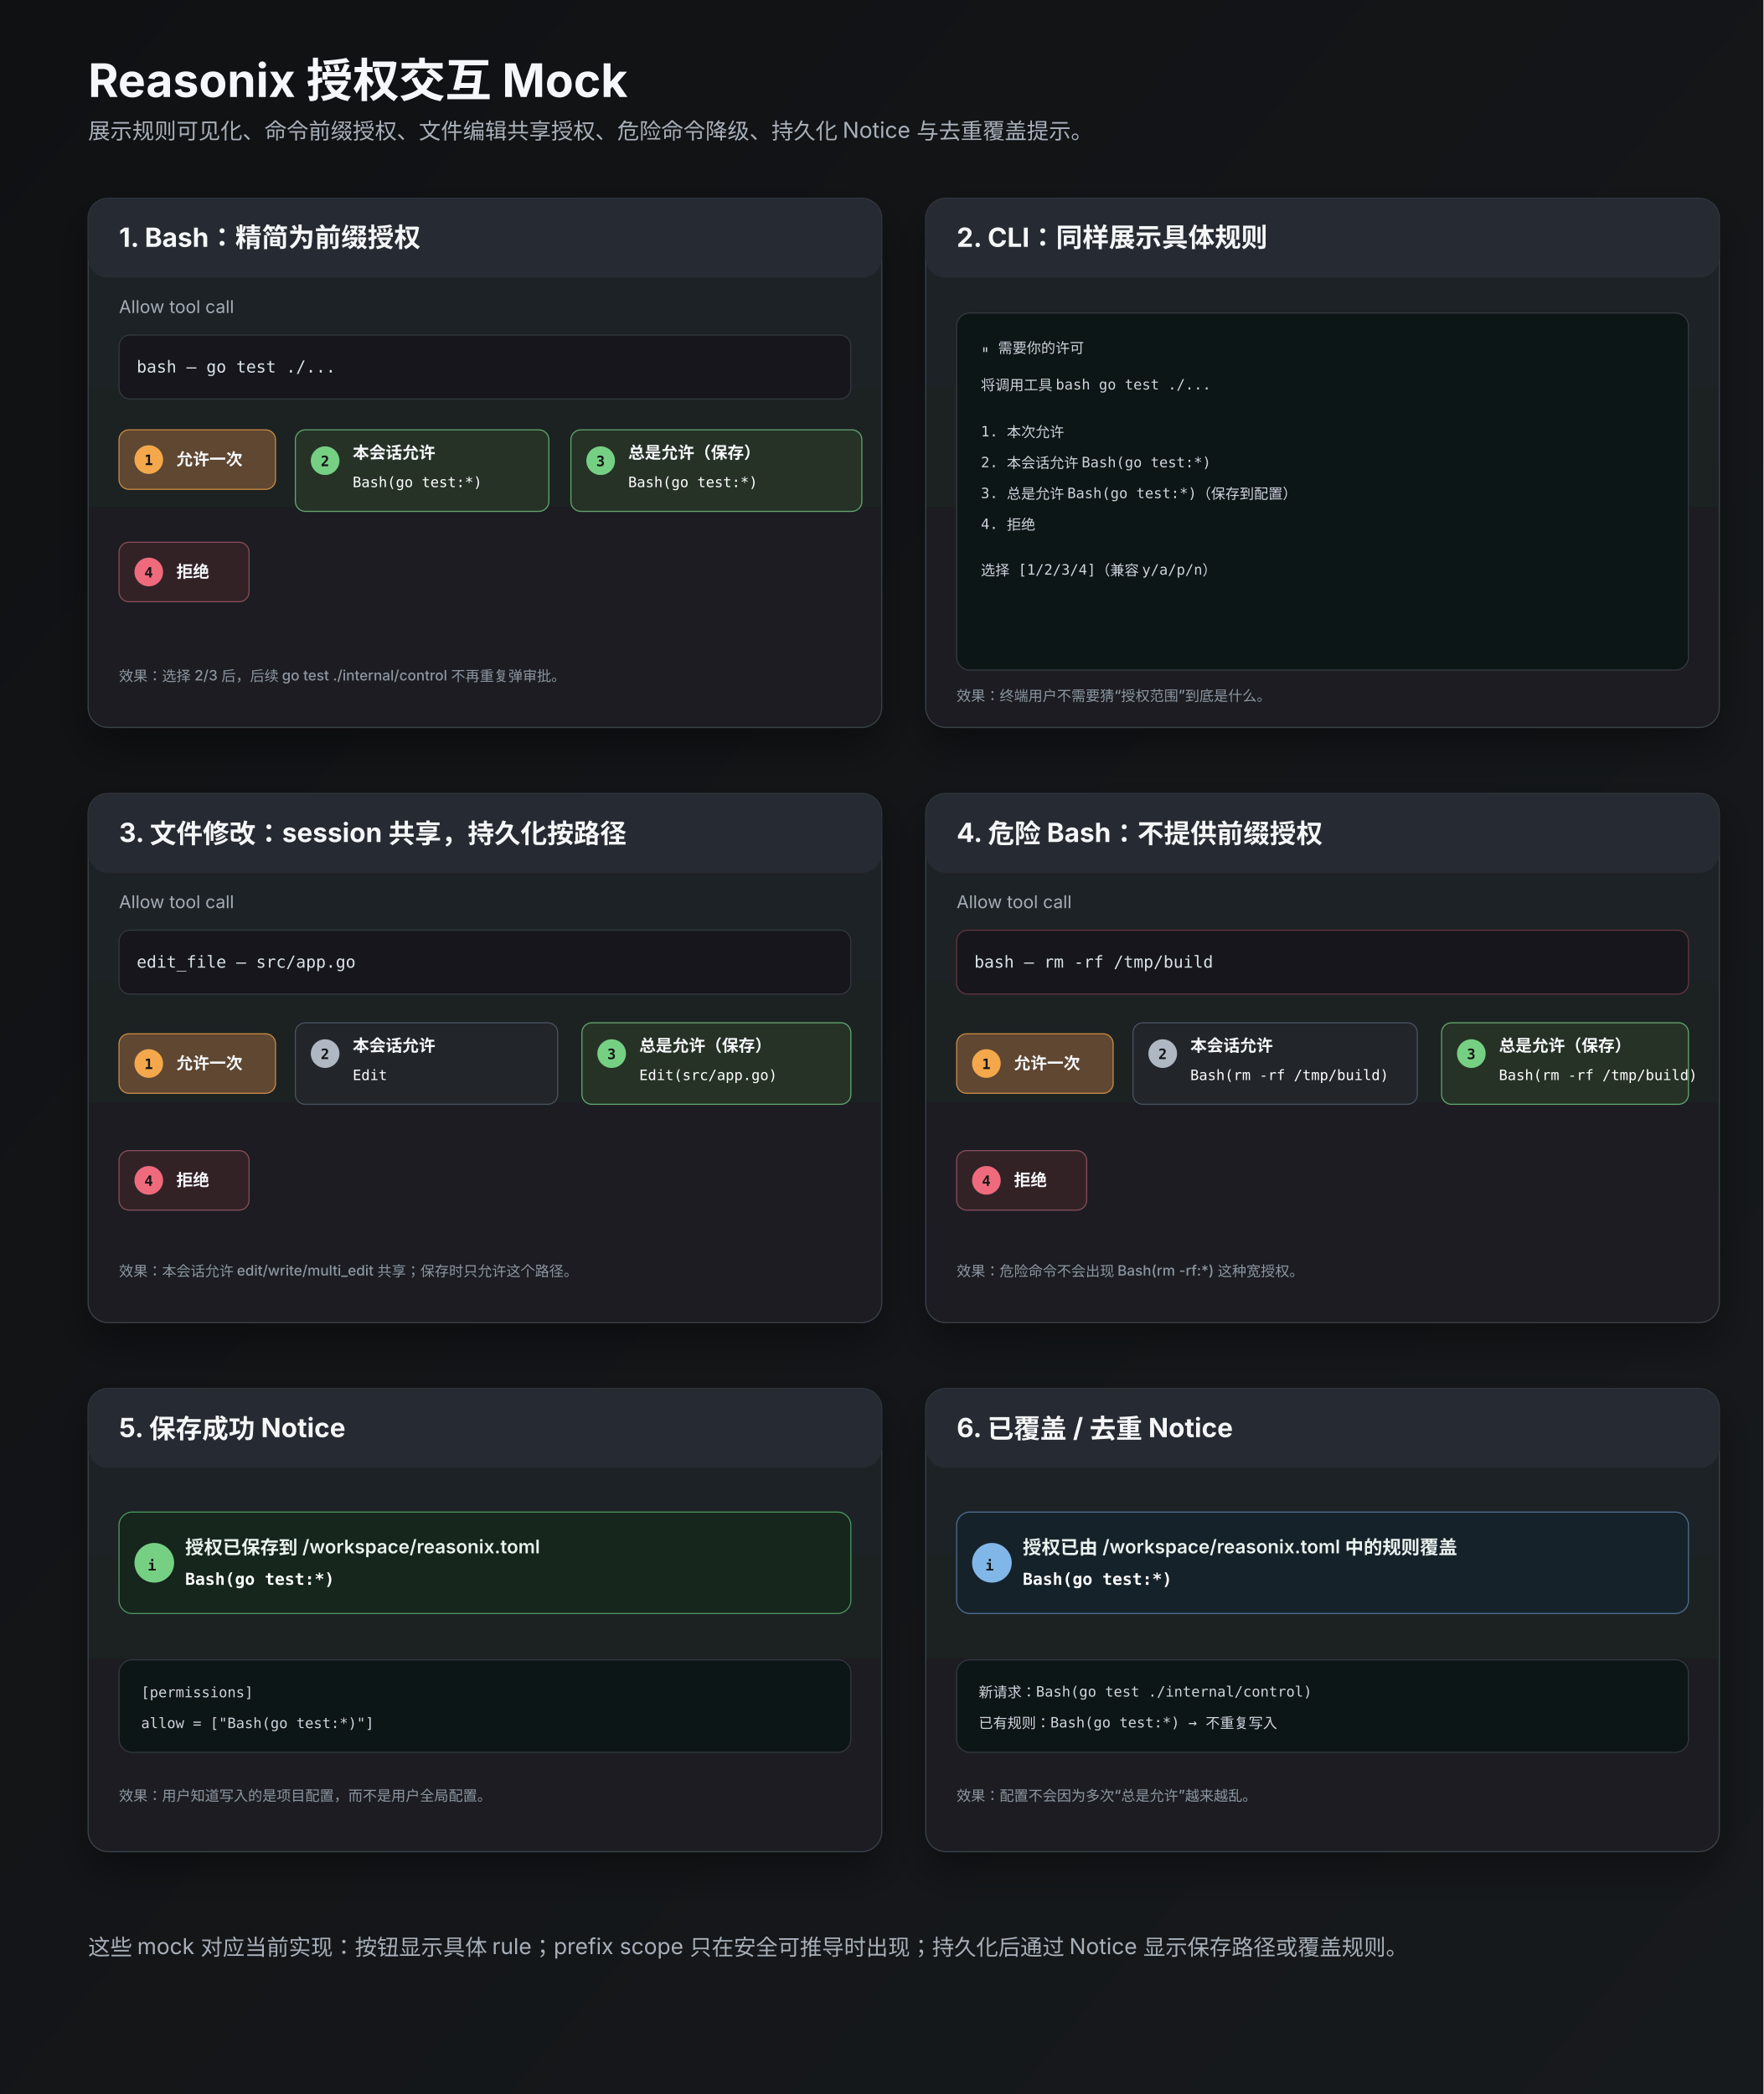
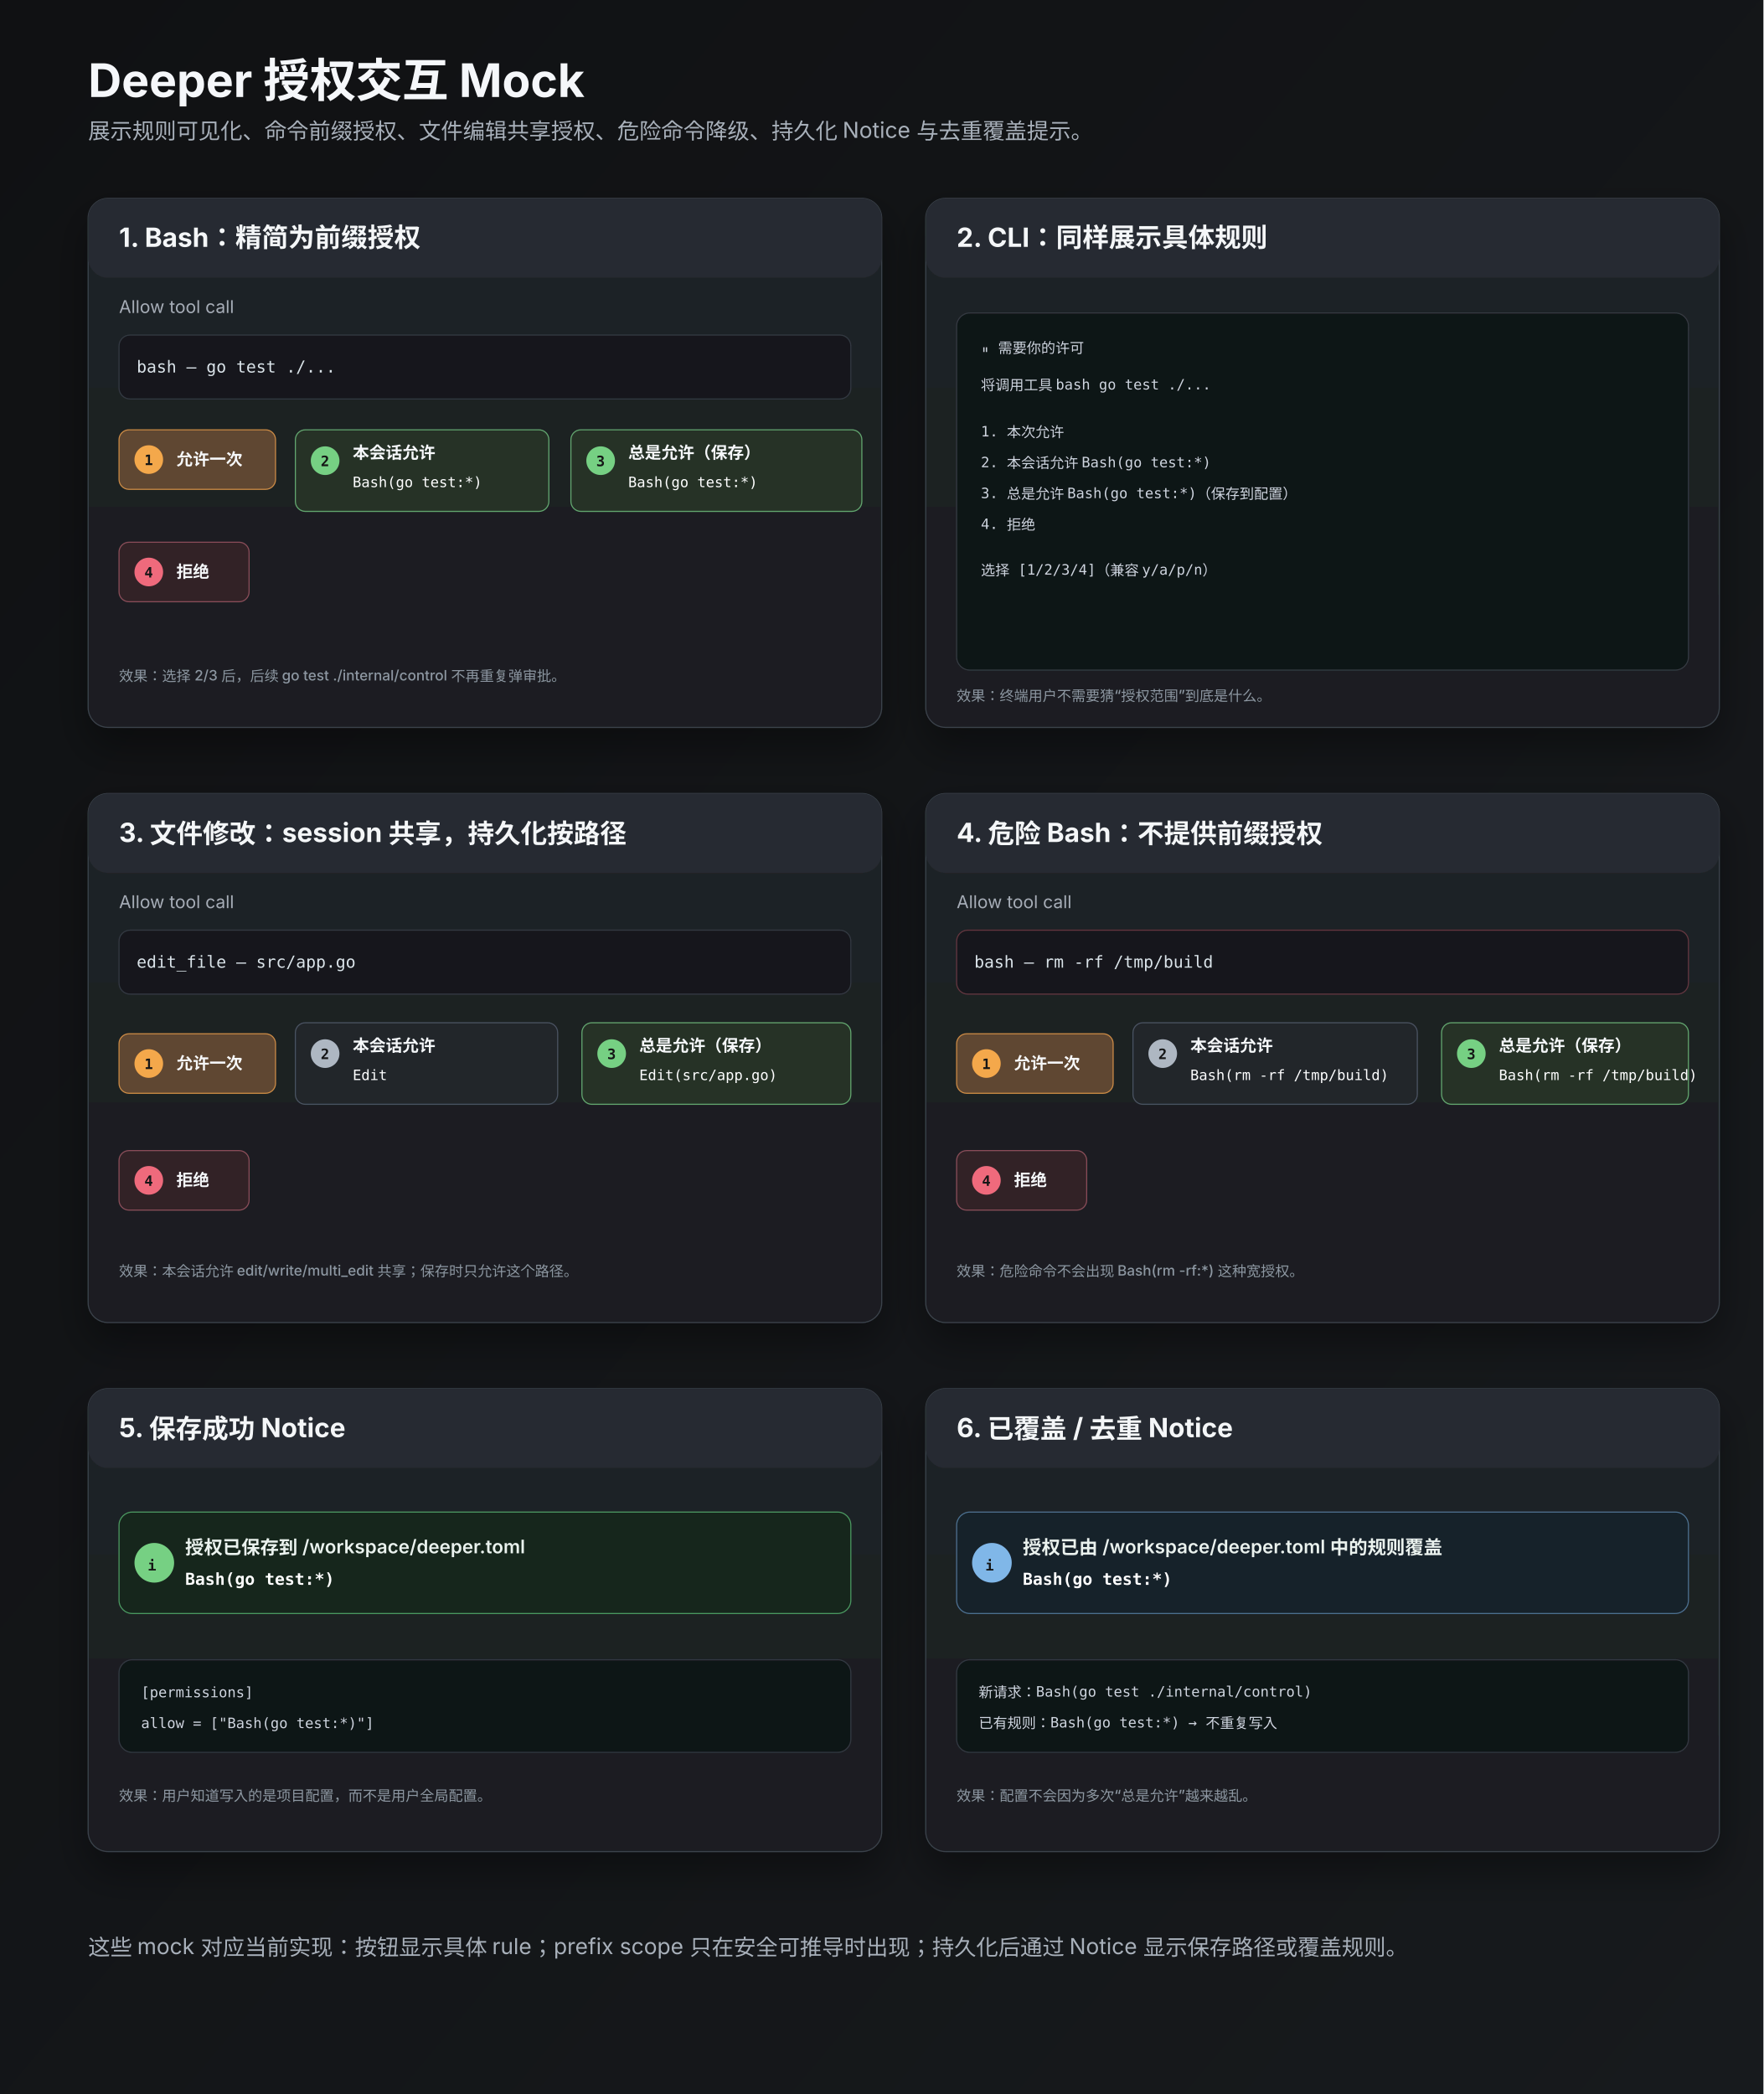
<svg xmlns="http://www.w3.org/2000/svg" width="1600" height="1900" viewBox="0 0 1600 1900" role="img" aria-labelledby="title desc">
  <defs>
    <linearGradient id="bg" x1="0" y1="0" x2="1" y2="1">
      <stop offset="0" stop-color="#101113" />
      <stop offset="1" stop-color="#171a1d" />
    </linearGradient>
    <linearGradient id="card" x1="0" y1="0" x2="0" y2="1">
      <stop offset="0" stop-color="#202327" />
      <stop offset="1" stop-color="#1a1d20" />
    </linearGradient>
    <filter id="shadow" x="-20%" y="-20%" width="140%" height="140%">
      <feDropShadow dx="0" dy="18" stdDeviation="18" flood-color="#000000" flood-opacity="0.36" />
    </filter>
    <style>
      .page-title{font:700 42px Inter,Arial,sans-serif;fill:#f5f7fa}
      .page-sub{font:400 20px Inter,Arial,sans-serif;fill:#a8b0ba}
      .section-title{font:700 24px Inter,Arial,sans-serif;fill:#f4f6f8}
      .muted{font:400 16px Inter,Arial,sans-serif;fill:#a5adb7}
      .tiny{font:500 13px Inter,Arial,sans-serif;fill:#8d96a2}
      .mono{font:500 15px "SFMono-Regular",Menlo,Consolas,monospace;fill:#dbe3ea}
      .mono-small{font:500 13px "SFMono-Regular",Menlo,Consolas,monospace;fill:#cdd6df}
      .label{font:600 15px Inter,Arial,sans-serif;fill:#f0f3f5}
      .btn-text{font:600 15px Inter,Arial,sans-serif;fill:#f6f8fa}
      .btn-rule{font:500 13px "SFMono-Regular",Menlo,Consolas,monospace;fill:#ffffff}
      .key{font:800 13px "SFMono-Regular",Menlo,Consolas,monospace;fill:#141516}
      .notice{font:600 17px Inter,Arial,sans-serif;fill:#eaf2ee}
      .notice-rule{font:600 15px "SFMono-Regular",Menlo,Consolas,monospace;fill:#ffffff}
    </style>
  </defs>
  <rect width="1600" height="1900" fill="url(#bg)" />
-   <text x="80" y="88" class="page-title">Reasonix 授权交互 Mock</text>
+   <text x="80" y="88" class="page-title">Deeper 授权交互 Mock</text>
  <text x="80" y="126" class="page-sub">展示规则可见化、命令前缀授权、文件编辑共享授权、危险命令降级、持久化 Notice 与去重覆盖提示。</text>
  <g transform="translate(80 180)" filter="url(#shadow)">
    <rect width="720" height="480" rx="18" fill="url(#card)" stroke="#3b424b" />
    <rect x="0" y="0" width="720" height="72" rx="18" fill="#252a30" />
    <text x="28" y="44" class="section-title">1. Bash：精简为前缀授权</text>
    <text x="28" y="104" class="muted">Allow tool call</text>
    <rect x="28" y="124" width="664" height="58" rx="10" fill="#15181b" stroke="#333942" />
    <text x="44" y="158" class="mono">bash — go test ./...</text>
    <g transform="translate(28 210)">
      <rect width="142" height="54" rx="9" fill="#5f4630" stroke="#ca8b45" />
      <circle cx="27" cy="27" r="13" fill="#f4a84b" />
      <text x="23" y="32" class="key">1</text>
      <text x="52" y="32" class="btn-text">允许一次</text>
    </g>
    <g transform="translate(188 210)">
      <rect width="230" height="74" rx="9" fill="#263328" stroke="#62a66e" />
      <circle cx="27" cy="28" r="13" fill="#76d083" />
      <text x="23" y="33" class="key">2</text>
      <text x="52" y="26" class="btn-text">本会话允许</text>
      <text x="52" y="52" class="btn-rule">Bash(go test:*)</text>
    </g>
    <g transform="translate(438 210)">
      <rect width="264" height="74" rx="9" fill="#263328" stroke="#62a66e" />
      <circle cx="27" cy="28" r="13" fill="#76d083" />
      <text x="23" y="33" class="key">3</text>
      <text x="52" y="26" class="btn-text">总是允许（保存）</text>
      <text x="52" y="52" class="btn-rule">Bash(go test:*)</text>
    </g>
    <g transform="translate(28 312)">
      <rect width="118" height="54" rx="9" fill="#302328" stroke="#8a4c58" />
      <circle cx="27" cy="27" r="13" fill="#ef6b7c" />
      <text x="23" y="32" class="key">4</text>
      <text x="52" y="32" class="btn-text">拒绝</text>
    </g>
    <text x="28" y="438" class="tiny">效果：选择 2/3 后，后续 go test ./internal/control 不再重复弹审批。</text>
  </g>
  <g transform="translate(840 180)" filter="url(#shadow)">
    <rect width="720" height="480" rx="18" fill="url(#card)" stroke="#3b424b" />
    <rect x="0" y="0" width="720" height="72" rx="18" fill="#252a30" />
    <text x="28" y="44" class="section-title">2. CLI：同样展示具体规则</text>
    <rect x="28" y="104" width="664" height="324" rx="12" fill="#0f1215" stroke="#343a42" />
    <text x="50" y="140" class="mono-small">⏸ 需要你的许可</text>
    <text x="50" y="174" class="mono-small">将调用工具 bash go test ./...</text>
    <text x="50" y="216" class="mono-small">1. 本次允许</text>
    <text x="50" y="244" class="mono-small">2. 本会话允许 Bash(go test:*)</text>
    <text x="50" y="272" class="mono-small">3. 总是允许 Bash(go test:*)（保存到配置）</text>
    <text x="50" y="300" class="mono-small">4. 拒绝</text>
    <text x="50" y="342" class="mono-small">选择 [1/2/3/4]（兼容 y/a/p/n）</text>
    <text x="28" y="456" class="tiny">效果：终端用户不需要猜“授权范围”到底是什么。</text>
  </g>
  <g transform="translate(80 720)" filter="url(#shadow)">
    <rect width="720" height="480" rx="18" fill="url(#card)" stroke="#3b424b" />
    <rect x="0" y="0" width="720" height="72" rx="18" fill="#252a30" />
    <text x="28" y="44" class="section-title">3. 文件修改：session 共享，持久化按路径</text>
    <text x="28" y="104" class="muted">Allow tool call</text>
    <rect x="28" y="124" width="664" height="58" rx="10" fill="#15181b" stroke="#333942" />
    <text x="44" y="158" class="mono">edit_file — src/app.go</text>
    <g transform="translate(28 218)">
      <rect width="142" height="54" rx="9" fill="#5f4630" stroke="#ca8b45" />
      <circle cx="27" cy="27" r="13" fill="#f4a84b" />
      <text x="23" y="32" class="key">1</text>
      <text x="52" y="32" class="btn-text">允许一次</text>
    </g>
    <g transform="translate(188 208)">
      <rect width="238" height="74" rx="9" fill="#20252b" stroke="#4a5360" />
      <circle cx="27" cy="28" r="13" fill="#aeb7c2" />
      <text x="23" y="33" class="key">2</text>
      <text x="52" y="26" class="btn-text">本会话允许</text>
      <text x="52" y="52" class="btn-rule">Edit</text>
    </g>
    <g transform="translate(448 208)">
      <rect width="244" height="74" rx="9" fill="#263328" stroke="#62a66e" />
      <circle cx="27" cy="28" r="13" fill="#76d083" />
      <text x="23" y="33" class="key">3</text>
      <text x="52" y="26" class="btn-text">总是允许（保存）</text>
      <text x="52" y="52" class="btn-rule">Edit(src/app.go)</text>
    </g>
    <g transform="translate(28 324)">
      <rect width="118" height="54" rx="9" fill="#302328" stroke="#8a4c58" />
      <circle cx="27" cy="27" r="13" fill="#ef6b7c" />
      <text x="23" y="32" class="key">4</text>
      <text x="52" y="32" class="btn-text">拒绝</text>
    </g>
    <text x="28" y="438" class="tiny">效果：本会话允许 edit/write/multi_edit 共享；保存时只允许这个路径。</text>
  </g>
  <g transform="translate(840 720)" filter="url(#shadow)">
    <rect width="720" height="480" rx="18" fill="url(#card)" stroke="#3b424b" />
    <rect x="0" y="0" width="720" height="72" rx="18" fill="#252a30" />
    <text x="28" y="44" class="section-title">4. 危险 Bash：不提供前缀授权</text>
    <text x="28" y="104" class="muted">Allow tool call</text>
    <rect x="28" y="124" width="664" height="58" rx="10" fill="#15181b" stroke="#63363f" />
    <text x="44" y="158" class="mono">bash — rm -rf /tmp/build</text>
    <g transform="translate(28 218)">
      <rect width="142" height="54" rx="9" fill="#5f4630" stroke="#ca8b45" />
      <circle cx="27" cy="27" r="13" fill="#f4a84b" />
      <text x="23" y="32" class="key">1</text>
      <text x="52" y="32" class="btn-text">允许一次</text>
    </g>
    <g transform="translate(188 208)">
      <rect width="258" height="74" rx="9" fill="#20252b" stroke="#4a5360" />
      <circle cx="27" cy="28" r="13" fill="#aeb7c2" />
      <text x="23" y="33" class="key">2</text>
      <text x="52" y="26" class="btn-text">本会话允许</text>
      <text x="52" y="52" class="btn-rule">Bash(rm -rf /tmp/build)</text>
    </g>
    <g transform="translate(468 208)">
      <rect width="224" height="74" rx="9" fill="#263328" stroke="#62a66e" />
      <circle cx="27" cy="28" r="13" fill="#76d083" />
      <text x="23" y="33" class="key">3</text>
      <text x="52" y="26" class="btn-text">总是允许（保存）</text>
      <text x="52" y="52" class="btn-rule">Bash(rm -rf /tmp/build)</text>
    </g>
    <g transform="translate(28 324)">
      <rect width="118" height="54" rx="9" fill="#302328" stroke="#8a4c58" />
      <circle cx="27" cy="27" r="13" fill="#ef6b7c" />
      <text x="23" y="32" class="key">4</text>
      <text x="52" y="32" class="btn-text">拒绝</text>
    </g>
    <text x="28" y="438" class="tiny">效果：危险命令不会出现 Bash(rm -rf:*) 这种宽授权。</text>
  </g>
  <g transform="translate(80 1260)" filter="url(#shadow)">
    <rect width="720" height="420" rx="18" fill="url(#card)" stroke="#3b424b" />
    <rect x="0" y="0" width="720" height="72" rx="18" fill="#252a30" />
    <text x="28" y="44" class="section-title">5. 保存成功 Notice</text>
    <rect x="28" y="112" width="664" height="92" rx="12" fill="#15251b" stroke="#4a9860" />
    <circle cx="60" cy="158" r="18" fill="#76d083" />
    <text x="54" y="165" class="key">i</text>
-     <text x="88" y="150" class="notice">授权已保存到 /workspace/reasonix.toml</text>
+     <text x="88" y="150" class="notice">授权已保存到 /workspace/deeper.toml</text>
    <text x="88" y="178" class="notice-rule">Bash(go test:*)</text>
    <rect x="28" y="246" width="664" height="84" rx="12" fill="#101316" stroke="#333942" />
    <text x="48" y="280" class="mono-small">[permissions]</text>
    <text x="48" y="308" class="mono-small">allow = ["Bash(go test:*)"]</text>
    <text x="28" y="374" class="tiny">效果：用户知道写入的是项目配置，而不是用户全局配置。</text>
  </g>
  <g transform="translate(840 1260)" filter="url(#shadow)">
    <rect width="720" height="420" rx="18" fill="url(#card)" stroke="#3b424b" />
    <rect x="0" y="0" width="720" height="72" rx="18" fill="#252a30" />
    <text x="28" y="44" class="section-title">6. 已覆盖 / 去重 Notice</text>
    <rect x="28" y="112" width="664" height="92" rx="12" fill="#17212a" stroke="#4b708f" />
    <circle cx="60" cy="158" r="18" fill="#80b7e8" />
    <text x="54" y="165" class="key">i</text>
-     <text x="88" y="150" class="notice">授权已由 /workspace/reasonix.toml 中的规则覆盖</text>
+     <text x="88" y="150" class="notice">授权已由 /workspace/deeper.toml 中的规则覆盖</text>
    <text x="88" y="178" class="notice-rule">Bash(go test:*)</text>
    <rect x="28" y="246" width="664" height="84" rx="12" fill="#101316" stroke="#333942" />
    <text x="48" y="280" class="mono-small">新请求：Bash(go test ./internal/control)</text>
    <text x="48" y="308" class="mono-small">已有规则：Bash(go test:*)  → 不重复写入</text>
    <text x="28" y="374" class="tiny">效果：配置不会因为多次“总是允许”越来越乱。</text>
  </g>
  <text x="80" y="1774" class="page-sub">这些 mock 对应当前实现：按钮显示具体 rule；prefix scope 只在安全可推导时出现；持久化后通过 Notice 显示保存路径或覆盖规则。</text>
</svg>
